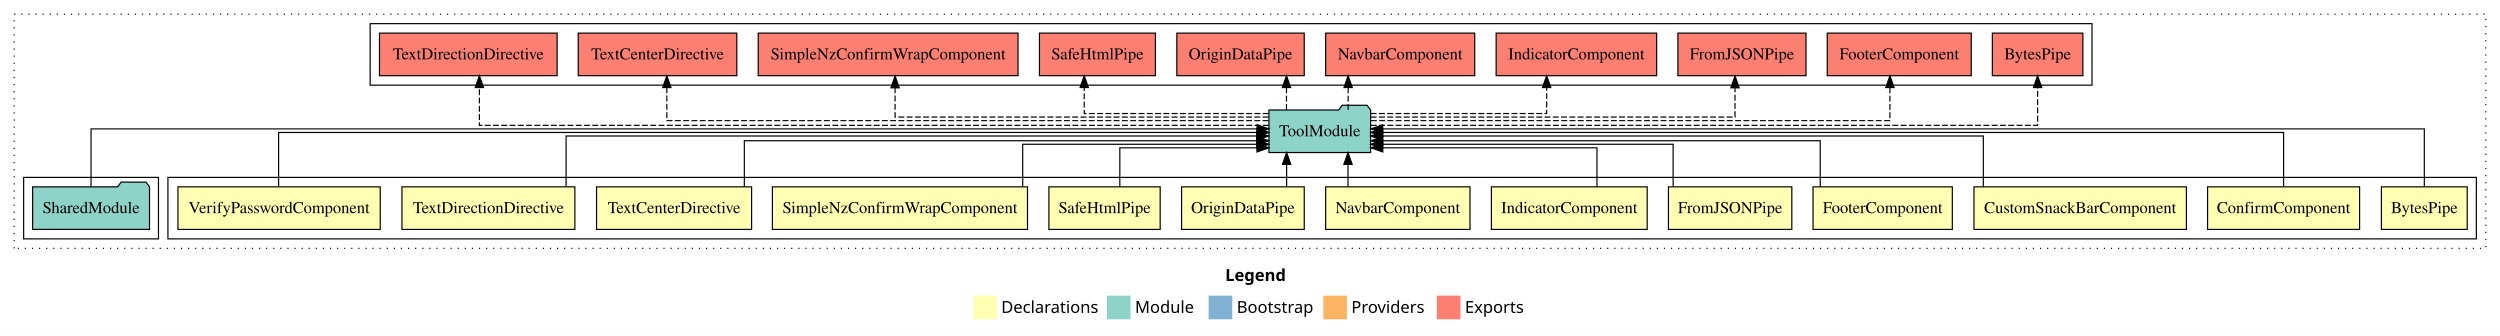
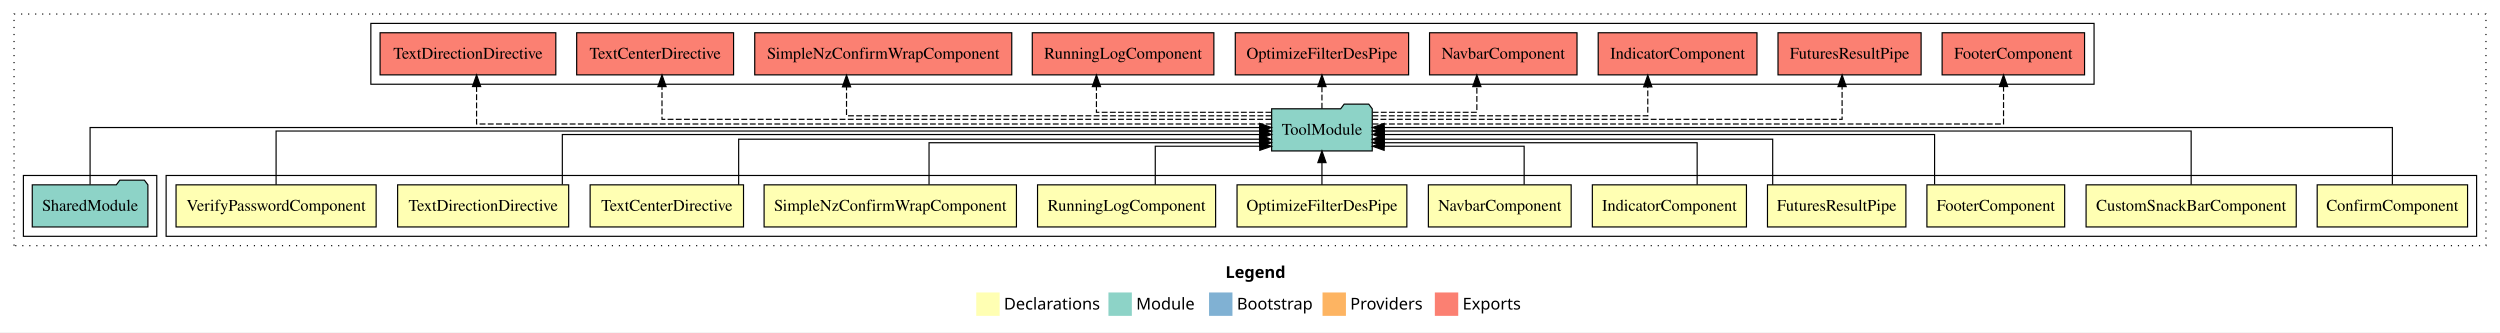
- <svg xmlns="http://www.w3.org/2000/svg" width="2114pt" height="284pt" viewBox="0.00 0.00 2114.00 284.00">
+ <svg xmlns="http://www.w3.org/2000/svg" width="2137pt" height="284pt" viewBox="0.00 0.00 2137.00 284.00">
  <g id="graph0" class="graph" transform="scale(1 1) rotate(0) translate(4 280)">
-     <polygon fill="#ffffff" stroke="transparent" points="-4,4 -4,-280 2110,-280 2110,4 -4,4" />
-     <text text-anchor="start" x="1032.009" y="-42.4" font-family="sans-serif" font-weight="bold" font-size="14.00" fill="#000000">Legend</text>
-     <polygon fill="#ffffb3" stroke="transparent" points="819,-10 819,-30 839,-30 839,-10 819,-10" />
-     <text text-anchor="start" x="842.629" y="-15.4" font-family="sans-serif" font-size="14.00" fill="#000000">  Declarations</text>
-     <polygon fill="#8dd3c7" stroke="transparent" points="932,-10 932,-30 952,-30 952,-10 932,-10" />
-     <text text-anchor="start" x="955.725" y="-15.4" font-family="sans-serif" font-size="14.00" fill="#000000">  Module</text>
-     <polygon fill="#80b1d3" stroke="transparent" points="1018,-10 1018,-30 1038,-30 1038,-10 1018,-10" />
-     <text text-anchor="start" x="1041.781" y="-15.4" font-family="sans-serif" font-size="14.00" fill="#000000">  Bootstrap</text>
-     <polygon fill="#fdb462" stroke="transparent" points="1115,-10 1115,-30 1135,-30 1135,-10 1115,-10" />
-     <text text-anchor="start" x="1138.673" y="-15.4" font-family="sans-serif" font-size="14.00" fill="#000000">  Providers</text>
-     <polygon fill="#fb8072" stroke="transparent" points="1211,-10 1211,-30 1231,-30 1231,-10 1211,-10" />
-     <text text-anchor="start" x="1234.726" y="-15.4" font-family="sans-serif" font-size="14.00" fill="#000000">  Exports</text>
+     <polygon fill="#ffffff" stroke="transparent" points="-4,4 -4,-280 2133,-280 2133,4 -4,4" />
+     <text text-anchor="start" x="1043.509" y="-42.4" font-family="sans-serif" font-weight="bold" font-size="14.00" fill="#000000">Legend</text>
+     <polygon fill="#ffffb3" stroke="transparent" points="830.5,-10 830.5,-30 850.5,-30 850.5,-10 830.5,-10" />
+     <text text-anchor="start" x="854.129" y="-15.4" font-family="sans-serif" font-size="14.00" fill="#000000">  Declarations</text>
+     <polygon fill="#8dd3c7" stroke="transparent" points="943.5,-10 943.5,-30 963.5,-30 963.5,-10 943.5,-10" />
+     <text text-anchor="start" x="967.225" y="-15.4" font-family="sans-serif" font-size="14.00" fill="#000000">  Module</text>
+     <polygon fill="#80b1d3" stroke="transparent" points="1029.5,-10 1029.5,-30 1049.5,-30 1049.5,-10 1029.5,-10" />
+     <text text-anchor="start" x="1053.281" y="-15.4" font-family="sans-serif" font-size="14.00" fill="#000000">  Bootstrap</text>
+     <polygon fill="#fdb462" stroke="transparent" points="1126.5,-10 1126.5,-30 1146.5,-30 1146.5,-10 1126.5,-10" />
+     <text text-anchor="start" x="1150.173" y="-15.4" font-family="sans-serif" font-size="14.00" fill="#000000">  Providers</text>
+     <polygon fill="#fb8072" stroke="transparent" points="1222.5,-10 1222.5,-30 1242.5,-30 1242.5,-10 1222.5,-10" />
+     <text text-anchor="start" x="1246.226" y="-15.4" font-family="sans-serif" font-size="14.00" fill="#000000">  Exports</text>
    <g id="clust1" class="cluster">
-       <polygon fill="none" stroke="#000000" stroke-dasharray="1,5" points="8,-70 8,-268 2098,-268 2098,-70 8,-70" />
+       <polygon fill="none" stroke="#000000" stroke-dasharray="1,5" points="8,-70 8,-268 2121,-268 2121,-70 8,-70" />
    </g>
    <g id="clust2" class="cluster">
-       <polygon fill="none" stroke="#000000" points="138,-78 138,-130 2090,-130 2090,-78 138,-78" />
+       <polygon fill="none" stroke="#000000" points="138,-78 138,-130 2113,-130 2113,-78 138,-78" />
+     </g>
+     <g id="clust15" class="cluster">
+       <polygon fill="none" stroke="#000000" points="16,-78 16,-130 130,-130 130,-78 16,-78" />
    </g>
    <g id="clust16" class="cluster">
-       <polygon fill="none" stroke="#000000" points="16,-78 16,-130 130,-130 130,-78 16,-78" />
-     </g>
-     <g id="clust17" class="cluster">
-       <polygon fill="none" stroke="#000000" points="309,-208 309,-260 1765,-260 1765,-208 309,-208" />
+       <polygon fill="none" stroke="#000000" points="313,-208 313,-260 1786,-260 1786,-208 313,-208" />
    </g>
    <g id="node1" class="node">
-       <polygon fill="#ffffb3" stroke="#000000" points="2082.274,-122 2009.726,-122 2009.726,-86 2082.274,-86 2082.274,-122" />
-       <text text-anchor="middle" x="2046" y="-99.8" font-family="Times,serif" font-size="14.00" fill="#000000">BytesPipe</text>
-     </g>
-     <g id="node14" class="node">
-       <polygon fill="#8dd3c7" stroke="#000000" points="1154.993,-187 1151.993,-191 1130.993,-191 1127.993,-187 1069.007,-187 1069.007,-151 1154.993,-151 1154.993,-187" />
-       <text text-anchor="middle" x="1112" y="-164.8" font-family="Times,serif" font-size="14.00" fill="#000000">ToolModule</text>
+       <polygon fill="#ffffb3" stroke="#000000" points="2105.272,-122 1976.728,-122 1976.728,-86 2105.272,-86 2105.272,-122" />
+       <text text-anchor="middle" x="2041" y="-99.8" font-family="Times,serif" font-size="14.00" fill="#000000">ConfirmComponent</text>
+     </g>
+     <g id="node13" class="node">
+       <polygon fill="#8dd3c7" stroke="#000000" points="1168.993,-187 1165.993,-191 1144.993,-191 1141.993,-187 1083.007,-187 1083.007,-151 1168.993,-151 1168.993,-187" />
+       <text text-anchor="middle" x="1126" y="-164.8" font-family="Times,serif" font-size="14.00" fill="#000000">ToolModule</text>
    </g>
    <g id="edge1" class="edge">
-       <path fill="none" stroke="#000000" d="M2046,-122.308C2046,-142.145 2046,-171 2046,-171 2046,-171 1165.176,-171 1165.176,-171" />
-       <polygon fill="#000000" stroke="#000000" points="1165.176,-167.5 1155.176,-171 1165.176,-174.5 1165.176,-167.5" />
+       <path fill="none" stroke="#000000" d="M2041,-122.308C2041,-142.145 2041,-171 2041,-171 2041,-171 1179.21,-171 1179.21,-171" />
+       <polygon fill="#000000" stroke="#000000" points="1179.21,-167.5 1169.21,-171 1179.21,-174.5 1179.21,-167.5" />
    </g>
    <g id="node2" class="node">
-       <polygon fill="#ffffb3" stroke="#000000" points="1991.272,-122 1862.728,-122 1862.728,-86 1991.272,-86 1991.272,-122" />
-       <text text-anchor="middle" x="1927" y="-99.8" font-family="Times,serif" font-size="14.00" fill="#000000">ConfirmComponent</text>
+       <polygon fill="#ffffb3" stroke="#000000" points="1958.819,-122 1779.181,-122 1779.181,-86 1958.819,-86 1958.819,-122" />
+       <text text-anchor="middle" x="1869" y="-99.8" font-family="Times,serif" font-size="14.00" fill="#000000">CustomSnackBarComponent</text>
    </g>
    <g id="edge2" class="edge">
-       <path fill="none" stroke="#000000" d="M1927,-122.169C1927,-141.09 1927,-168 1927,-168 1927,-168 1165.243,-168 1165.243,-168" />
-       <polygon fill="#000000" stroke="#000000" points="1165.243,-164.5 1155.243,-168 1165.243,-171.5 1165.243,-164.5" />
+       <path fill="none" stroke="#000000" d="M1869,-122.169C1869,-141.09 1869,-168 1869,-168 1869,-168 1179.158,-168 1179.158,-168" />
+       <polygon fill="#000000" stroke="#000000" points="1179.158,-164.5 1169.158,-168 1179.158,-171.5 1179.158,-164.5" />
    </g>
    <g id="node3" class="node">
-       <polygon fill="#ffffb3" stroke="#000000" points="1844.819,-122 1665.181,-122 1665.181,-86 1844.819,-86 1844.819,-122" />
-       <text text-anchor="middle" x="1755" y="-99.8" font-family="Times,serif" font-size="14.00" fill="#000000">CustomSnackBarComponent</text>
+       <polygon fill="#ffffb3" stroke="#000000" points="1760.881,-122 1643.119,-122 1643.119,-86 1760.881,-86 1760.881,-122" />
+       <text text-anchor="middle" x="1702" y="-99.8" font-family="Times,serif" font-size="14.00" fill="#000000">FooterComponent</text>
    </g>
    <g id="edge3" class="edge">
-       <path fill="none" stroke="#000000" d="M1673.102,-122.302C1673.102,-140.27 1673.102,-165 1673.102,-165 1673.102,-165 1165.097,-165 1165.097,-165" />
-       <polygon fill="#000000" stroke="#000000" points="1165.097,-161.5 1155.097,-165 1165.097,-168.5 1165.097,-161.5" />
+       <path fill="none" stroke="#000000" d="M1649.685,-122.302C1649.685,-140.27 1649.685,-165 1649.685,-165 1649.685,-165 1179.301,-165 1179.301,-165" />
+       <polygon fill="#000000" stroke="#000000" points="1179.301,-161.5 1169.301,-165 1179.301,-168.5 1179.301,-161.5" />
    </g>
    <g id="node4" class="node">
-       <polygon fill="#ffffb3" stroke="#000000" points="1646.881,-122 1529.119,-122 1529.119,-86 1646.881,-86 1646.881,-122" />
-       <text text-anchor="middle" x="1588" y="-99.8" font-family="Times,serif" font-size="14.00" fill="#000000">FooterComponent</text>
+       <polygon fill="#ffffb3" stroke="#000000" points="1625.158,-122 1506.842,-122 1506.842,-86 1625.158,-86 1625.158,-122" />
+       <text text-anchor="middle" x="1566" y="-99.8" font-family="Times,serif" font-size="14.00" fill="#000000">FuturesResultPipe</text>
    </g>
    <g id="edge4" class="edge">
-       <path fill="none" stroke="#000000" d="M1535.185,-122.035C1535.185,-138.734 1535.185,-161 1535.185,-161 1535.185,-161 1165.299,-161 1165.299,-161" />
-       <polygon fill="#000000" stroke="#000000" points="1165.3,-157.5 1155.299,-161 1165.299,-164.5 1165.3,-157.5" />
+       <path fill="none" stroke="#000000" d="M1511.296,-122.035C1511.296,-138.734 1511.296,-161 1511.296,-161 1511.296,-161 1179.077,-161 1179.077,-161" />
+       <polygon fill="#000000" stroke="#000000" points="1179.077,-157.5 1169.077,-161 1179.077,-164.5 1179.077,-157.5" />
    </g>
    <g id="node5" class="node">
-       <polygon fill="#ffffb3" stroke="#000000" points="1511.162,-122 1406.838,-122 1406.838,-86 1511.162,-86 1511.162,-122" />
-       <text text-anchor="middle" x="1459" y="-99.8" font-family="Times,serif" font-size="14.00" fill="#000000">FromJSONPipe</text>
+       <polygon fill="#ffffb3" stroke="#000000" points="1488.864,-122 1357.136,-122 1357.136,-86 1488.864,-86 1488.864,-122" />
+       <text text-anchor="middle" x="1423" y="-99.8" font-family="Times,serif" font-size="14.00" fill="#000000">IndicatorComponent</text>
    </g>
    <g id="edge5" class="edge">
-       <path fill="none" stroke="#000000" d="M1410.794,-122.282C1410.794,-137.948 1410.794,-158 1410.794,-158 1410.794,-158 1165.128,-158 1165.128,-158" />
-       <polygon fill="#000000" stroke="#000000" points="1165.128,-154.5 1155.128,-158 1165.128,-161.5 1165.128,-154.5" />
+       <path fill="none" stroke="#000000" d="M1446.727,-122.282C1446.727,-137.948 1446.727,-158 1446.727,-158 1446.727,-158 1179.255,-158 1179.255,-158" />
+       <polygon fill="#000000" stroke="#000000" points="1179.255,-154.5 1169.255,-158 1179.255,-161.5 1179.255,-154.5" />
    </g>
    <g id="node6" class="node">
-       <polygon fill="#ffffb3" stroke="#000000" points="1388.864,-122 1257.136,-122 1257.136,-86 1388.864,-86 1388.864,-122" />
-       <text text-anchor="middle" x="1323" y="-99.8" font-family="Times,serif" font-size="14.00" fill="#000000">IndicatorComponent</text>
+       <polygon fill="#ffffb3" stroke="#000000" points="1339.03,-122 1216.97,-122 1216.97,-86 1339.03,-86 1339.03,-122" />
+       <text text-anchor="middle" x="1278" y="-99.8" font-family="Times,serif" font-size="14.00" fill="#000000">NavbarComponent</text>
    </g>
    <g id="edge6" class="edge">
-       <path fill="none" stroke="#000000" d="M1346.394,-122.124C1346.394,-136.783 1346.394,-155 1346.394,-155 1346.394,-155 1165.265,-155 1165.265,-155" />
-       <polygon fill="#000000" stroke="#000000" points="1165.265,-151.5 1155.265,-155 1165.265,-158.5 1165.265,-151.5" />
+       <path fill="none" stroke="#000000" d="M1298.838,-122.124C1298.838,-136.783 1298.838,-155 1298.838,-155 1298.838,-155 1179.168,-155 1179.168,-155" />
+       <polygon fill="#000000" stroke="#000000" points="1179.168,-151.5 1169.168,-155 1179.168,-158.5 1179.168,-151.5" />
    </g>
    <g id="node7" class="node">
-       <polygon fill="#ffffb3" stroke="#000000" points="1239.03,-122 1116.97,-122 1116.97,-86 1239.03,-86 1239.03,-122" />
-       <text text-anchor="middle" x="1178" y="-99.8" font-family="Times,serif" font-size="14.00" fill="#000000">NavbarComponent</text>
+       <polygon fill="#ffffb3" stroke="#000000" points="1198.581,-122 1053.419,-122 1053.419,-86 1198.581,-86 1198.581,-122" />
+       <text text-anchor="middle" x="1126" y="-99.8" font-family="Times,serif" font-size="14.00" fill="#000000">OptimizeFilterDesPipe</text>
    </g>
    <g id="edge7" class="edge">
-       <path fill="none" stroke="#000000" d="M1135.866,-122.106C1135.866,-122.106 1135.866,-140.991 1135.866,-140.991" />
-       <polygon fill="#000000" stroke="#000000" points="1132.366,-140.991 1135.866,-150.991 1139.366,-140.991 1132.366,-140.991" />
+       <path fill="none" stroke="#000000" d="M1126,-122.106C1126,-122.106 1126,-140.991 1126,-140.991" />
+       <polygon fill="#000000" stroke="#000000" points="1122.5,-140.991 1126,-150.991 1129.5,-140.991 1122.5,-140.991" />
    </g>
    <g id="node8" class="node">
-       <polygon fill="#ffffb3" stroke="#000000" points="1098.863,-122 995.137,-122 995.137,-86 1098.863,-86 1098.863,-122" />
-       <text text-anchor="middle" x="1047" y="-99.8" font-family="Times,serif" font-size="14.00" fill="#000000">OriginDataPipe</text>
+       <polygon fill="#ffffb3" stroke="#000000" points="1035.112,-122 882.888,-122 882.888,-86 1035.112,-86 1035.112,-122" />
+       <text text-anchor="middle" x="959" y="-99.8" font-family="Times,serif" font-size="14.00" fill="#000000">RunningLogComponent</text>
    </g>
    <g id="edge8" class="edge">
-       <path fill="none" stroke="#000000" d="M1083.967,-122.106C1083.967,-122.106 1083.967,-140.991 1083.967,-140.991" />
-       <polygon fill="#000000" stroke="#000000" points="1080.467,-140.991 1083.967,-150.991 1087.467,-140.991 1080.467,-140.991" />
+       <path fill="none" stroke="#000000" d="M983.519,-122.124C983.519,-136.783 983.519,-155 983.519,-155 983.519,-155 1072.864,-155 1072.864,-155" />
+       <polygon fill="#000000" stroke="#000000" points="1072.864,-158.5 1082.864,-155 1072.864,-151.5 1072.864,-158.5" />
    </g>
    <g id="node9" class="node">
-       <polygon fill="#ffffb3" stroke="#000000" points="977.04,-122 882.96,-122 882.96,-86 977.04,-86 977.04,-122" />
-       <text text-anchor="middle" x="930" y="-99.8" font-family="Times,serif" font-size="14.00" fill="#000000">SafeHtmlPipe</text>
-     </g>
-     <g id="edge9" class="edge">
-       <path fill="none" stroke="#000000" d="M942.923,-122.124C942.923,-136.783 942.923,-155 942.923,-155 942.923,-155 1058.897,-155 1058.897,-155" />
-       <polygon fill="#000000" stroke="#000000" points="1058.897,-158.5 1068.897,-155 1058.897,-151.5 1058.897,-158.5" />
-     </g>
-     <g id="node10" class="node">
      <polygon fill="#ffffb3" stroke="#000000" points="864.851,-122 649.149,-122 649.149,-86 864.851,-86 864.851,-122" />
      <text text-anchor="middle" x="757" y="-99.8" font-family="Times,serif" font-size="14.00" fill="#000000">SimpleNzConfirmWrapComponent</text>
    </g>
-     <g id="edge10" class="edge">
-       <path fill="none" stroke="#000000" d="M860.801,-122.282C860.801,-137.948 860.801,-158 860.801,-158 860.801,-158 1058.817,-158 1058.817,-158" />
-       <polygon fill="#000000" stroke="#000000" points="1058.817,-161.5 1068.817,-158 1058.817,-154.5 1058.817,-161.5" />
-     </g>
-     <g id="node11" class="node">
+     <g id="edge9" class="edge">
+       <path fill="none" stroke="#000000" d="M790.142,-122.282C790.142,-137.948 790.142,-158 790.142,-158 790.142,-158 1072.78,-158 1072.78,-158" />
+       <polygon fill="#000000" stroke="#000000" points="1072.78,-161.5 1082.78,-158 1072.78,-154.5 1072.78,-161.5" />
+     </g>
+     <g id="node10" class="node">
      <polygon fill="#ffffb3" stroke="#000000" points="631.558,-122 500.442,-122 500.442,-86 631.558,-86 631.558,-122" />
      <text text-anchor="middle" x="566" y="-99.8" font-family="Times,serif" font-size="14.00" fill="#000000">TextCenterDirective</text>
    </g>
-     <g id="edge11" class="edge">
-       <path fill="none" stroke="#000000" d="M625.404,-122.035C625.404,-138.734 625.404,-161 625.404,-161 625.404,-161 1058.818,-161 1058.818,-161" />
-       <polygon fill="#000000" stroke="#000000" points="1058.818,-164.5 1068.818,-161 1058.818,-157.5 1058.818,-164.5" />
-     </g>
-     <g id="node12" class="node">
+     <g id="edge10" class="edge">
+       <path fill="none" stroke="#000000" d="M627.404,-122.035C627.404,-138.734 627.404,-161 627.404,-161 627.404,-161 1072.625,-161 1072.625,-161" />
+       <polygon fill="#000000" stroke="#000000" points="1072.625,-164.5 1082.625,-161 1072.625,-157.5 1072.625,-164.5" />
+     </g>
+     <g id="node11" class="node">
      <polygon fill="#ffffb3" stroke="#000000" points="482.109,-122 335.891,-122 335.891,-86 482.109,-86 482.109,-122" />
      <text text-anchor="middle" x="409" y="-99.8" font-family="Times,serif" font-size="14.00" fill="#000000">TextDirectionDirective</text>
    </g>
-     <g id="edge12" class="edge">
-       <path fill="none" stroke="#000000" d="M474.679,-122.302C474.679,-140.27 474.679,-165 474.679,-165 474.679,-165 1058.695,-165 1058.695,-165" />
-       <polygon fill="#000000" stroke="#000000" points="1058.696,-168.5 1068.695,-165 1058.695,-161.5 1058.696,-168.5" />
-     </g>
-     <g id="node13" class="node">
+     <g id="edge11" class="edge">
+       <path fill="none" stroke="#000000" d="M476.679,-122.302C476.679,-140.27 476.679,-165 476.679,-165 476.679,-165 1072.893,-165 1072.893,-165" />
+       <polygon fill="#000000" stroke="#000000" points="1072.893,-168.5 1082.893,-165 1072.893,-161.5 1072.893,-168.5" />
+     </g>
+     <g id="node12" class="node">
      <polygon fill="#ffffb3" stroke="#000000" points="317.52,-122 146.48,-122 146.48,-86 317.52,-86 317.52,-122" />
      <text text-anchor="middle" x="232" y="-99.8" font-family="Times,serif" font-size="14.00" fill="#000000">VerifyPasswordComponent</text>
    </g>
-     <g id="edge13" class="edge">
-       <path fill="none" stroke="#000000" d="M231.593,-122.169C231.593,-141.09 231.593,-168 231.593,-168 231.593,-168 1058.94,-168 1058.94,-168" />
-       <polygon fill="#000000" stroke="#000000" points="1058.94,-171.5 1068.94,-168 1058.94,-164.5 1058.94,-171.5" />
+     <g id="edge12" class="edge">
+       <path fill="none" stroke="#000000" d="M232,-122.169C232,-141.09 232,-168 232,-168 232,-168 1072.88,-168 1072.88,-168" />
+       <polygon fill="#000000" stroke="#000000" points="1072.881,-171.5 1082.88,-168 1072.88,-164.5 1072.881,-171.5" />
+     </g>
+     <g id="node15" class="node">
+       <polygon fill="#fb8072" stroke="#000000" points="1777.881,-252 1656.119,-252 1656.119,-216 1777.881,-216 1777.881,-252" />
+       <text text-anchor="middle" x="1717" y="-229.8" font-family="Times,serif" font-size="14.00" fill="#000000">FooterComponent </text>
+     </g>
+     <g id="edge14" class="edge">
+       <path fill="none" stroke="#000000" stroke-dasharray="5,2" d="M1169.316,-174C1304.34,-174 1708.625,-174 1708.625,-174 1708.625,-174 1708.625,-205.998 1708.625,-205.998" />
+       <polygon fill="#000000" stroke="#000000" points="1705.125,-205.998 1708.625,-215.998 1712.125,-205.998 1705.125,-205.998" />
    </g>
    <g id="node16" class="node">
-       <polygon fill="#fb8072" stroke="#000000" points="1757.275,-252 1680.725,-252 1680.725,-216 1757.275,-216 1757.275,-252" />
-       <text text-anchor="middle" x="1719" y="-229.8" font-family="Times,serif" font-size="14.00" fill="#000000">BytesPipe </text>
+       <polygon fill="#fb8072" stroke="#000000" points="1638.158,-252 1515.842,-252 1515.842,-216 1638.158,-216 1638.158,-252" />
+       <text text-anchor="middle" x="1577" y="-229.8" font-family="Times,serif" font-size="14.00" fill="#000000">FuturesResultPipe </text>
    </g>
    <g id="edge15" class="edge">
-       <path fill="none" stroke="#000000" stroke-dasharray="5,2" d="M1155.167,-174C1293.842,-174 1719,-174 1719,-174 1719,-174 1719,-205.998 1719,-205.998" />
-       <polygon fill="#000000" stroke="#000000" points="1715.5,-205.998 1719,-215.998 1722.5,-205.998 1715.5,-205.998" />
+       <path fill="none" stroke="#000000" stroke-dasharray="5,2" d="M1169.036,-178C1280.62,-178 1570.625,-178 1570.625,-178 1570.625,-178 1570.625,-205.973 1570.625,-205.973" />
+       <polygon fill="#000000" stroke="#000000" points="1567.125,-205.973 1570.625,-215.973 1574.125,-205.973 1567.125,-205.973" />
    </g>
    <g id="node17" class="node">
-       <polygon fill="#fb8072" stroke="#000000" points="1662.881,-252 1541.119,-252 1541.119,-216 1662.881,-216 1662.881,-252" />
-       <text text-anchor="middle" x="1602" y="-229.8" font-family="Times,serif" font-size="14.00" fill="#000000">FooterComponent </text>
+       <polygon fill="#fb8072" stroke="#000000" points="1497.864,-252 1362.136,-252 1362.136,-216 1497.864,-216 1497.864,-252" />
+       <text text-anchor="middle" x="1430" y="-229.8" font-family="Times,serif" font-size="14.00" fill="#000000">IndicatorComponent </text>
    </g>
    <g id="edge16" class="edge">
-       <path fill="none" stroke="#000000" stroke-dasharray="5,2" d="M1155.21,-178C1273.548,-178 1594.125,-178 1594.125,-178 1594.125,-178 1594.125,-205.973 1594.125,-205.973" />
-       <polygon fill="#000000" stroke="#000000" points="1590.625,-205.973 1594.125,-215.973 1597.625,-205.973 1590.625,-205.973" />
+       <path fill="none" stroke="#000000" stroke-dasharray="5,2" d="M1169.214,-181C1247.445,-181 1404.523,-181 1404.523,-181 1404.523,-181 1404.523,-205.76 1404.523,-205.76" />
+       <polygon fill="#000000" stroke="#000000" points="1401.023,-205.76 1404.523,-215.76 1408.023,-205.76 1401.023,-205.76" />
    </g>
    <g id="node18" class="node">
-       <polygon fill="#fb8072" stroke="#000000" points="1523.162,-252 1414.838,-252 1414.838,-216 1523.162,-216 1523.162,-252" />
-       <text text-anchor="middle" x="1469" y="-229.8" font-family="Times,serif" font-size="14.00" fill="#000000">FromJSONPipe </text>
+       <polygon fill="#fb8072" stroke="#000000" points="1344.029,-252 1217.971,-252 1217.971,-216 1344.029,-216 1344.029,-252" />
+       <text text-anchor="middle" x="1281" y="-229.8" font-family="Times,serif" font-size="14.00" fill="#000000">NavbarComponent </text>
    </g>
    <g id="edge17" class="edge">
-       <path fill="none" stroke="#000000" stroke-dasharray="5,2" d="M1155.055,-181C1248.815,-181 1463.125,-181 1463.125,-181 1463.125,-181 1463.125,-205.76 1463.125,-205.76" />
-       <polygon fill="#000000" stroke="#000000" points="1459.625,-205.76 1463.125,-215.76 1466.625,-205.76 1459.625,-205.76" />
+       <path fill="none" stroke="#000000" stroke-dasharray="5,2" d="M1169.357,-184C1207.974,-184 1258.412,-184 1258.412,-184 1258.412,-184 1258.412,-205.949 1258.412,-205.949" />
+       <polygon fill="#000000" stroke="#000000" points="1254.912,-205.949 1258.412,-215.949 1261.912,-205.949 1254.912,-205.949" />
    </g>
    <g id="node19" class="node">
-       <polygon fill="#fb8072" stroke="#000000" points="1396.864,-252 1261.136,-252 1261.136,-216 1396.864,-216 1396.864,-252" />
-       <text text-anchor="middle" x="1329" y="-229.8" font-family="Times,serif" font-size="14.00" fill="#000000">IndicatorComponent </text>
+       <polygon fill="#fb8072" stroke="#000000" points="1200.082,-252 1051.918,-252 1051.918,-216 1200.082,-216 1200.082,-252" />
+       <text text-anchor="middle" x="1126" y="-229.8" font-family="Times,serif" font-size="14.00" fill="#000000">OptimizeFilterDesPipe </text>
    </g>
    <g id="edge18" class="edge">
-       <path fill="none" stroke="#000000" stroke-dasharray="5,2" d="M1155.056,-184C1211.622,-184 1303.856,-184 1303.856,-184 1303.856,-184 1303.856,-205.949 1303.856,-205.949" />
-       <polygon fill="#000000" stroke="#000000" points="1300.356,-205.949 1303.856,-215.949 1307.356,-205.949 1300.356,-205.949" />
+       <path fill="none" stroke="#000000" stroke-dasharray="5,2" d="M1126,-187.106C1126,-187.106 1126,-205.991 1126,-205.991" />
+       <polygon fill="#000000" stroke="#000000" points="1122.5,-205.991 1126,-215.991 1129.5,-205.991 1122.5,-205.991" />
    </g>
    <g id="node20" class="node">
-       <polygon fill="#fb8072" stroke="#000000" points="1243.029,-252 1116.971,-252 1116.971,-216 1243.029,-216 1243.029,-252" />
-       <text text-anchor="middle" x="1180" y="-229.8" font-family="Times,serif" font-size="14.00" fill="#000000">NavbarComponent </text>
+       <polygon fill="#fb8072" stroke="#000000" points="1033.613,-252 878.387,-252 878.387,-216 1033.613,-216 1033.613,-252" />
+       <text text-anchor="middle" x="956" y="-229.8" font-family="Times,serif" font-size="14.00" fill="#000000">RunningLogComponent </text>
    </g>
    <g id="edge19" class="edge">
-       <path fill="none" stroke="#000000" stroke-dasharray="5,2" d="M1135.991,-187.106C1135.991,-187.106 1135.991,-205.991 1135.991,-205.991" />
-       <polygon fill="#000000" stroke="#000000" points="1132.491,-205.991 1135.991,-215.991 1139.491,-205.991 1132.491,-205.991" />
+       <path fill="none" stroke="#000000" stroke-dasharray="5,2" d="M1082.739,-184C1025.904,-184 933.231,-184 933.231,-184 933.231,-184 933.231,-205.949 933.231,-205.949" />
+       <polygon fill="#000000" stroke="#000000" points="929.731,-205.949 933.231,-215.949 936.731,-205.949 929.731,-205.949" />
    </g>
    <g id="node21" class="node">
-       <polygon fill="#fb8072" stroke="#000000" points="1098.863,-252 991.137,-252 991.137,-216 1098.863,-216 1098.863,-252" />
-       <text text-anchor="middle" x="1045" y="-229.8" font-family="Times,serif" font-size="14.00" fill="#000000">OriginDataPipe </text>
+       <polygon fill="#fb8072" stroke="#000000" points="860.852,-252 641.148,-252 641.148,-216 860.852,-216 860.852,-252" />
+       <text text-anchor="middle" x="751" y="-229.8" font-family="Times,serif" font-size="14.00" fill="#000000">SimpleNzConfirmWrapComponent </text>
    </g>
    <g id="edge20" class="edge">
-       <path fill="none" stroke="#000000" stroke-dasharray="5,2" d="M1083.842,-187.106C1083.842,-187.106 1083.842,-205.991 1083.842,-205.991" />
-       <polygon fill="#000000" stroke="#000000" points="1080.342,-205.991 1083.842,-215.991 1087.342,-205.991 1080.342,-205.991" />
+       <path fill="none" stroke="#000000" stroke-dasharray="5,2" d="M1082.894,-181C978.304,-181 719.608,-181 719.608,-181 719.608,-181 719.608,-205.76 719.608,-205.76" />
+       <polygon fill="#000000" stroke="#000000" points="716.108,-205.76 719.608,-215.76 723.108,-205.76 716.108,-205.76" />
    </g>
    <g id="node22" class="node">
-       <polygon fill="#fb8072" stroke="#000000" points="973.039,-252 874.961,-252 874.961,-216 973.039,-216 973.039,-252" />
-       <text text-anchor="middle" x="924" y="-229.8" font-family="Times,serif" font-size="14.00" fill="#000000">SafeHtmlPipe </text>
+       <polygon fill="#fb8072" stroke="#000000" points="623.058,-252 488.942,-252 488.942,-216 623.058,-216 623.058,-252" />
+       <text text-anchor="middle" x="556" y="-229.8" font-family="Times,serif" font-size="14.00" fill="#000000">TextCenterDirective </text>
    </g>
    <g id="edge21" class="edge">
-       <path fill="none" stroke="#000000" stroke-dasharray="5,2" d="M1068.782,-184C1010.204,-184 912.827,-184 912.827,-184 912.827,-184 912.827,-205.949 912.827,-205.949" />
-       <polygon fill="#000000" stroke="#000000" points="909.327,-205.949 912.827,-215.949 916.327,-205.949 909.327,-205.949" />
+       <path fill="none" stroke="#000000" stroke-dasharray="5,2" d="M1082.671,-178C950.574,-178 561.875,-178 561.875,-178 561.875,-178 561.875,-205.973 561.875,-205.973" />
+       <polygon fill="#000000" stroke="#000000" points="558.375,-205.973 561.875,-215.973 565.375,-205.973 558.375,-205.973" />
    </g>
    <g id="node23" class="node">
-       <polygon fill="#fb8072" stroke="#000000" points="856.852,-252 637.148,-252 637.148,-216 856.852,-216 856.852,-252" />
-       <text text-anchor="middle" x="747" y="-229.8" font-family="Times,serif" font-size="14.00" fill="#000000">SimpleNzConfirmWrapComponent </text>
+       <polygon fill="#fb8072" stroke="#000000" points="471.109,-252 320.891,-252 320.891,-216 471.109,-216 471.109,-252" />
+       <text text-anchor="middle" x="396" y="-229.8" font-family="Times,serif" font-size="14.00" fill="#000000">TextDirectionDirective </text>
    </g>
    <g id="edge22" class="edge">
-       <path fill="none" stroke="#000000" stroke-dasharray="5,2" d="M1068.681,-181C973.165,-181 752.875,-181 752.875,-181 752.875,-181 752.875,-205.76 752.875,-205.76" />
-       <polygon fill="#000000" stroke="#000000" points="749.375,-205.76 752.875,-215.76 756.375,-205.76 749.375,-205.76" />
-     </g>
-     <g id="node24" class="node">
-       <polygon fill="#fb8072" stroke="#000000" points="619.058,-252 484.942,-252 484.942,-216 619.058,-216 619.058,-252" />
-       <text text-anchor="middle" x="552" y="-229.8" font-family="Times,serif" font-size="14.00" fill="#000000">TextCenterDirective </text>
-     </g>
-     <g id="edge23" class="edge">
-       <path fill="none" stroke="#000000" stroke-dasharray="5,2" d="M1068.676,-178C938.517,-178 559.875,-178 559.875,-178 559.875,-178 559.875,-205.973 559.875,-205.973" />
-       <polygon fill="#000000" stroke="#000000" points="556.375,-205.973 559.875,-215.973 563.375,-205.973 556.375,-205.973" />
-     </g>
-     <g id="node25" class="node">
-       <polygon fill="#fb8072" stroke="#000000" points="467.109,-252 316.891,-252 316.891,-216 467.109,-216 467.109,-252" />
-       <text text-anchor="middle" x="392" y="-229.8" font-family="Times,serif" font-size="14.00" fill="#000000">TextDirectionDirective </text>
-     </g>
-     <g id="edge24" class="edge">
-       <path fill="none" stroke="#000000" stroke-dasharray="5,2" d="M1068.883,-174C914.919,-174 401.375,-174 401.375,-174 401.375,-174 401.375,-205.998 401.375,-205.998" />
-       <polygon fill="#000000" stroke="#000000" points="397.875,-205.998 401.375,-215.998 404.875,-205.998 397.875,-205.998" />
-     </g>
-     <g id="node15" class="node">
+       <path fill="none" stroke="#000000" stroke-dasharray="5,2" d="M1082.961,-174C927.393,-174 403.375,-174 403.375,-174 403.375,-174 403.375,-205.998 403.375,-205.998" />
+       <polygon fill="#000000" stroke="#000000" points="399.875,-205.998 403.375,-215.998 406.875,-205.998 399.875,-205.998" />
+     </g>
+     <g id="node14" class="node">
      <polygon fill="#8dd3c7" stroke="#000000" points="122.423,-122 119.423,-126 98.423,-126 95.423,-122 23.577,-122 23.577,-86 122.423,-86 122.423,-122" />
      <text text-anchor="middle" x="73" y="-99.8" font-family="Times,serif" font-size="14.00" fill="#000000">SharedModule</text>
    </g>
-     <g id="edge14" class="edge">
-       <path fill="none" stroke="#000000" d="M73,-122.308C73,-142.145 73,-171 73,-171 73,-171 1059.006,-171 1059.006,-171" />
-       <polygon fill="#000000" stroke="#000000" points="1059.006,-174.5 1069.006,-171 1059.006,-167.5 1059.006,-174.5" />
+     <g id="edge13" class="edge">
+       <path fill="none" stroke="#000000" d="M73,-122.308C73,-142.145 73,-171 73,-171 73,-171 1072.758,-171 1072.758,-171" />
+       <polygon fill="#000000" stroke="#000000" points="1072.758,-174.5 1082.758,-171 1072.758,-167.5 1072.758,-174.5" />
    </g>
  </g>
</svg>
